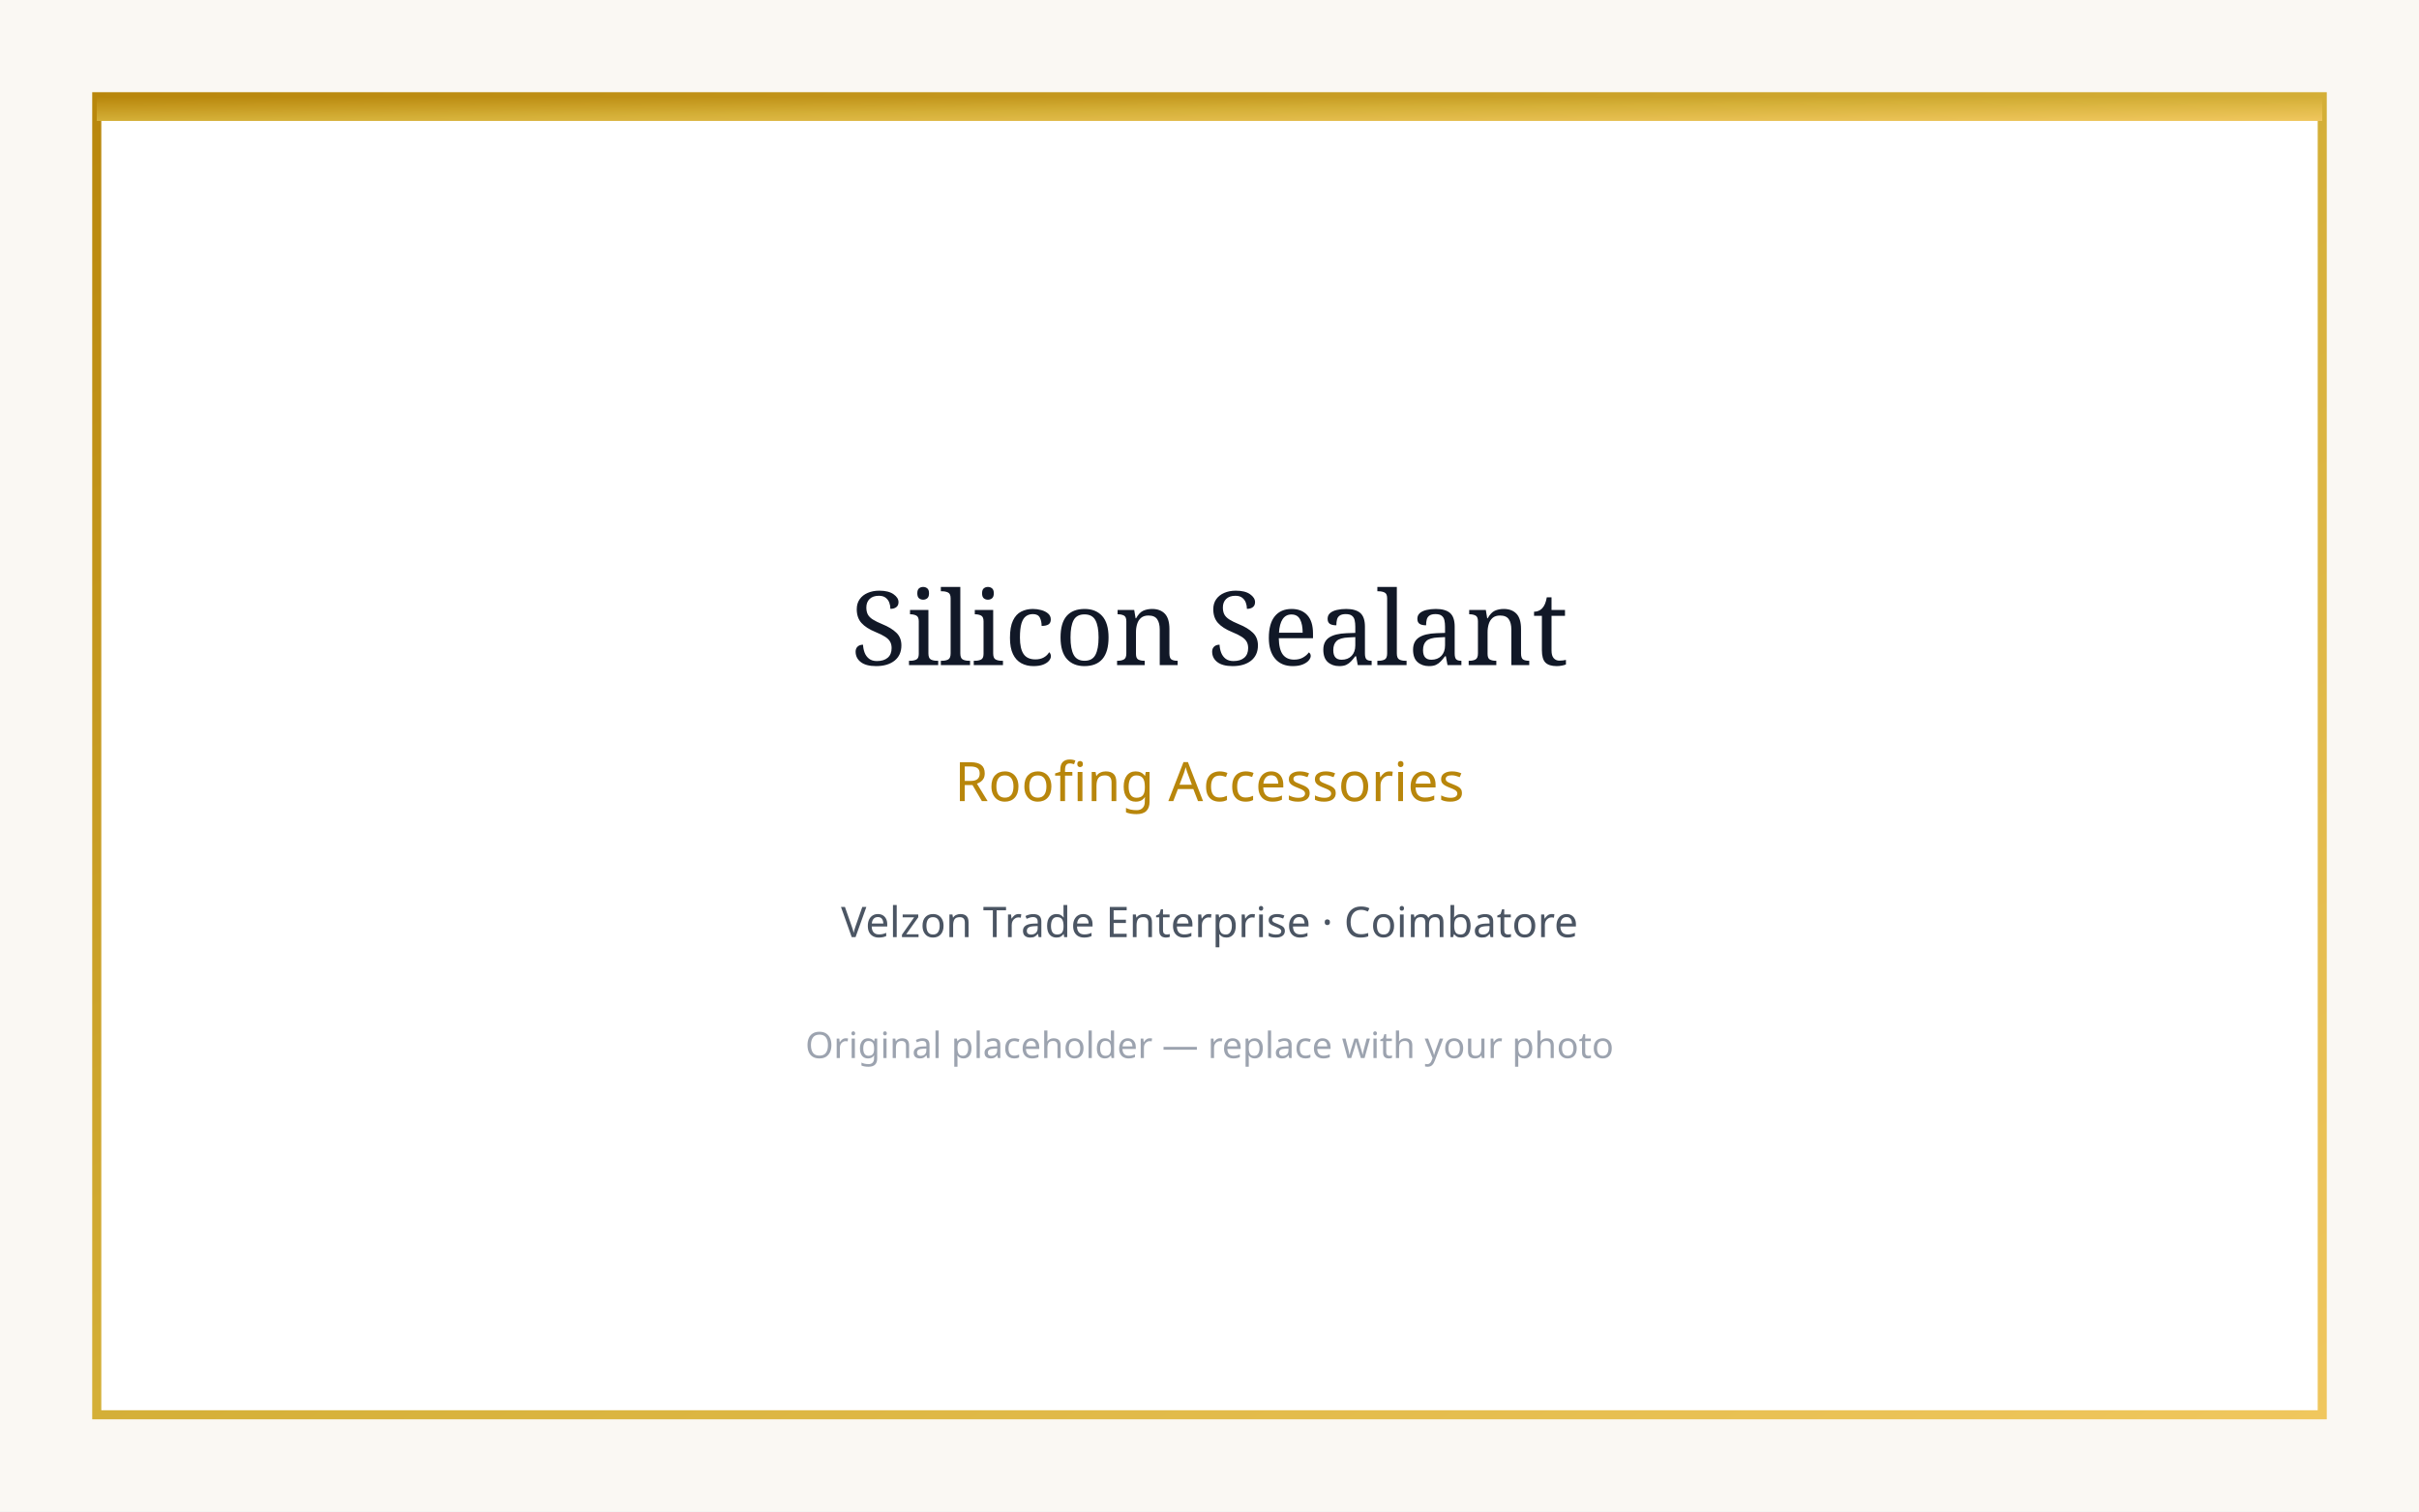
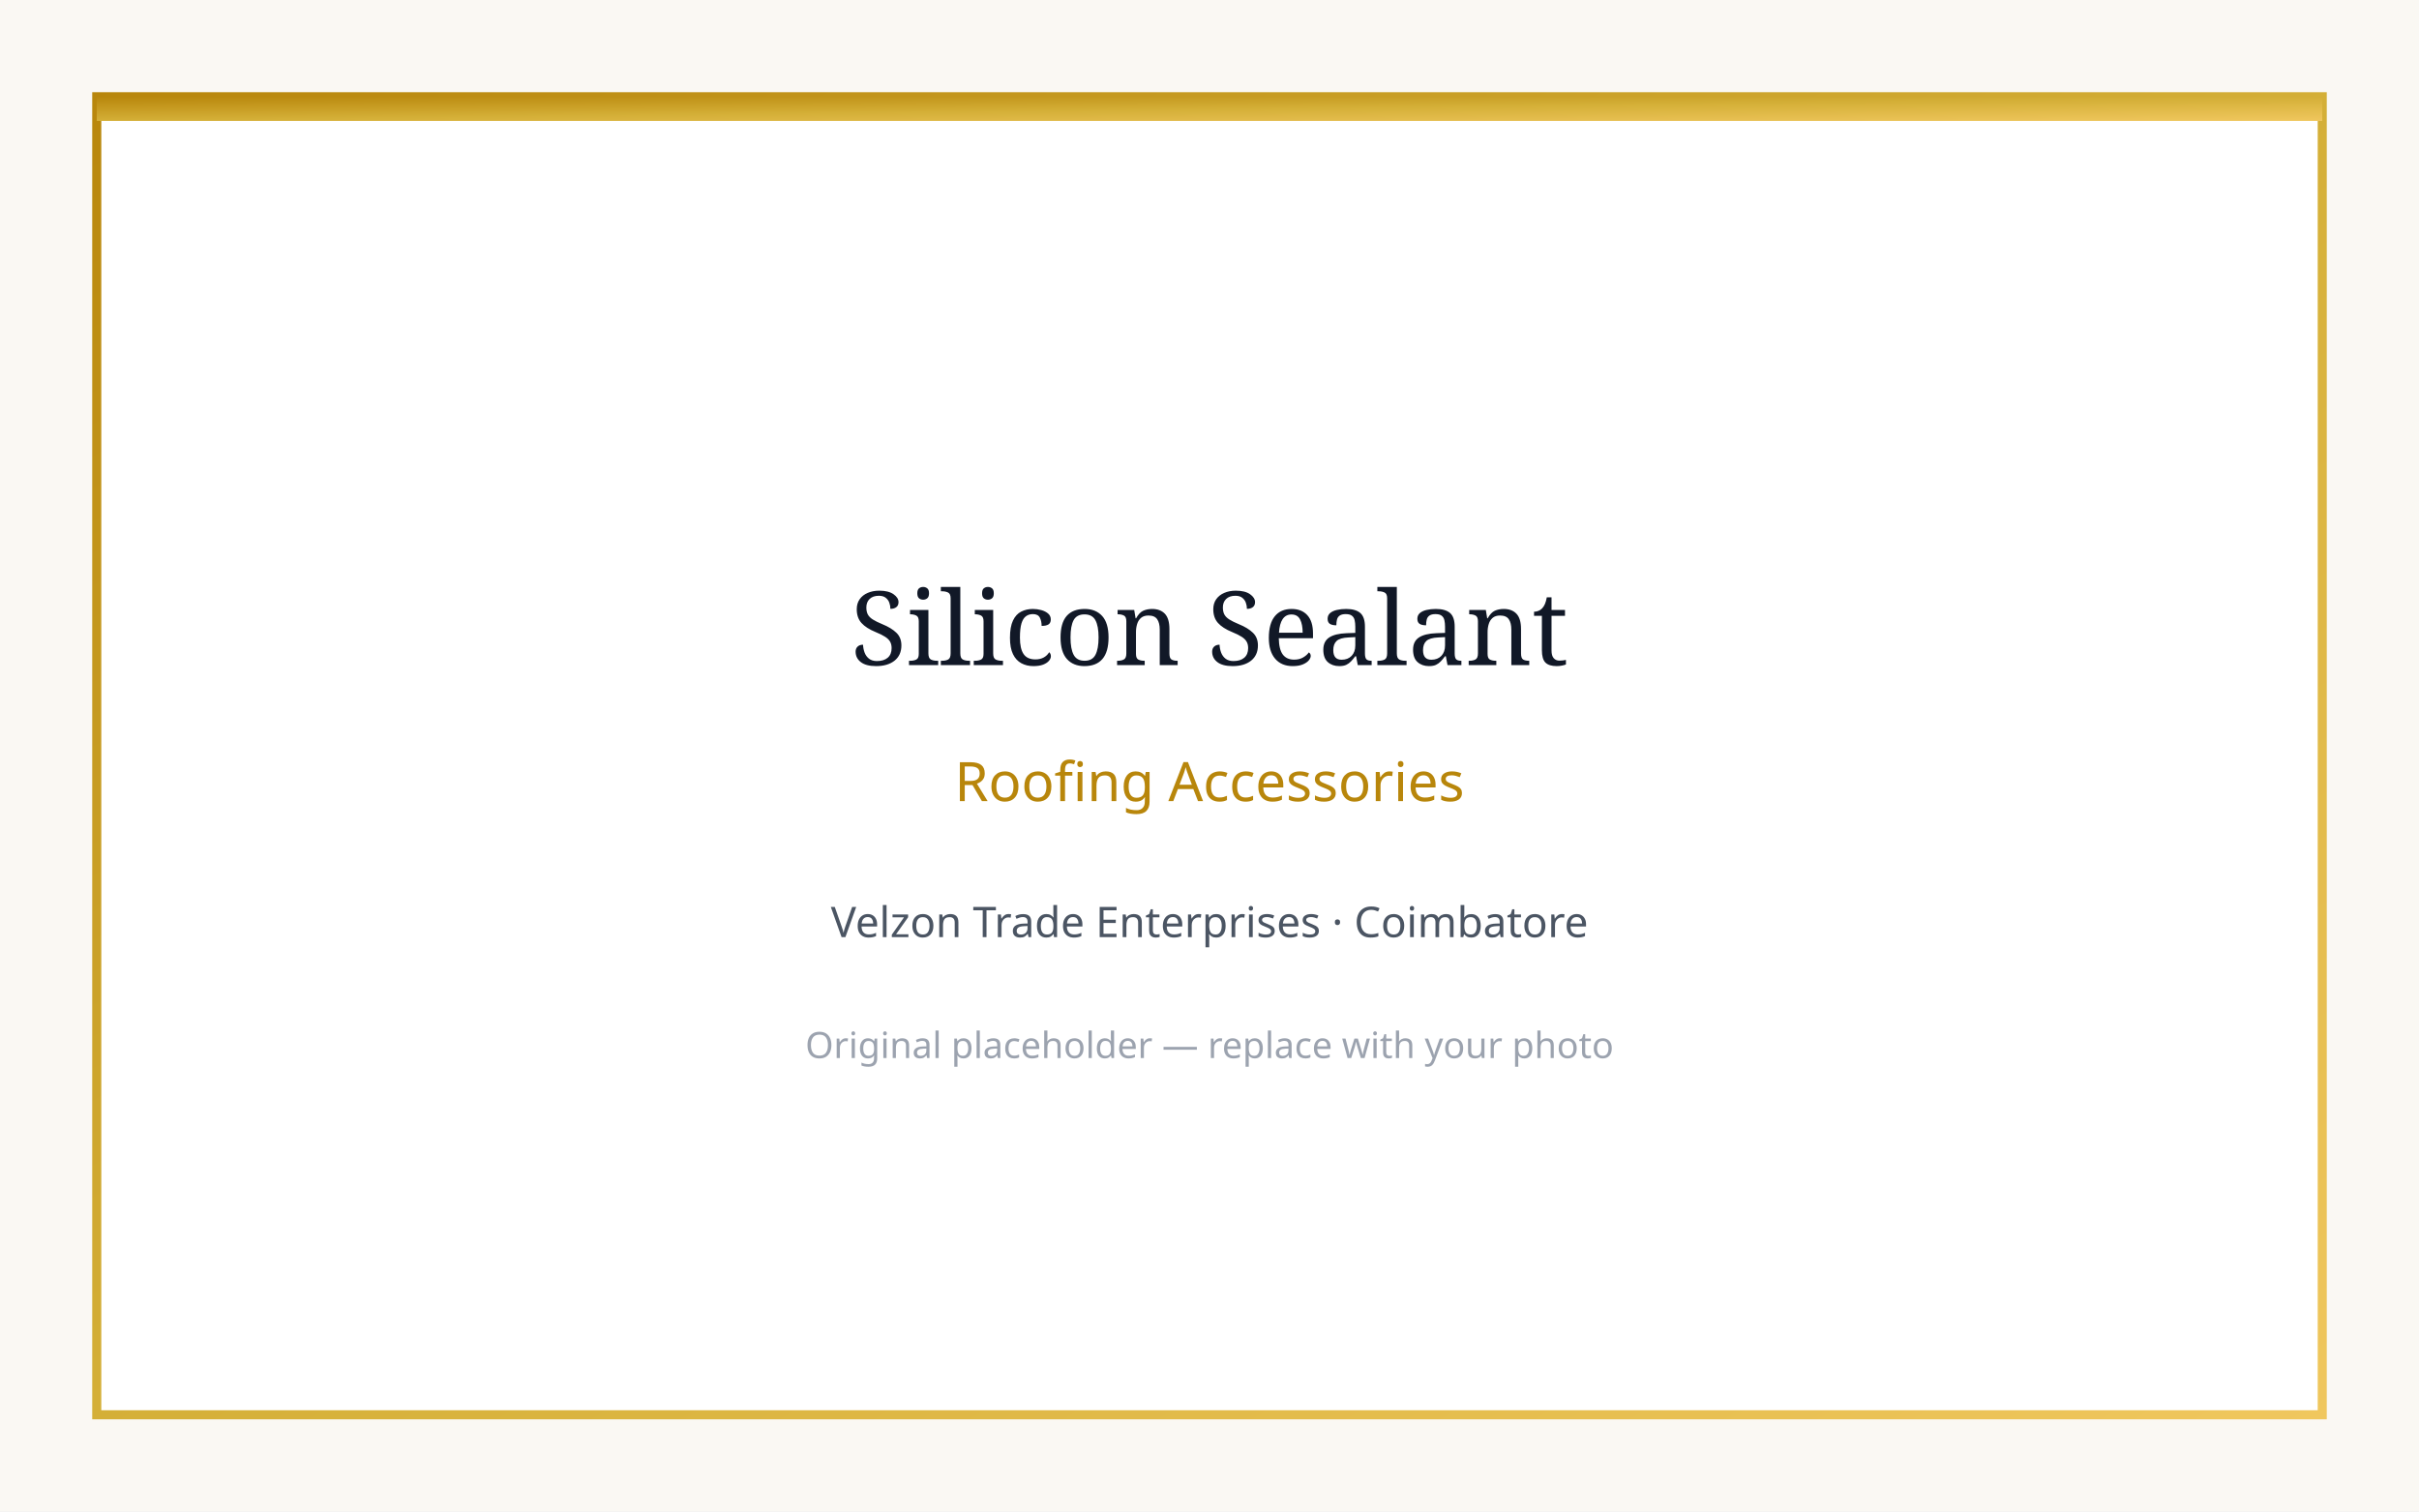
- <svg xmlns="http://www.w3.org/2000/svg" width="800" height="500" viewBox="0 0 800 500" role="img" aria-label="Silicon Sealant — Velzon Trade Enterprise">
+ <svg xmlns="http://www.w3.org/2000/svg" width="800" height="500" viewBox="0 0 800 500" role="img" aria-label="Silicon Sealant — Velzon Trade Enterprises">
  <defs>
    <linearGradient id="g" x1="0" y1="0" x2="1" y2="1">
      <stop offset="0%" stop-color="#B8860B" />
      <stop offset="50%" stop-color="#D4AF37" />
      <stop offset="100%" stop-color="#F0C75E" />
    </linearGradient>
  </defs>
  <rect width="800" height="500" fill="#FAF8F3" />
  <rect x="32" y="32" width="736" height="436" fill="#FFFFFF" stroke="url(#g)" stroke-width="3" />
  <rect x="32" y="32" width="736" height="8" fill="url(#g)" />
  <text x="400" y="220" text-anchor="middle" font-family="Georgia, serif" font-size="34" fill="#111827">Silicon Sealant</text>
  <text x="400" y="265" text-anchor="middle" font-family="sans-serif" font-size="18" fill="#B8860B">Roofing Accessories</text>
-   <text x="400" y="310" text-anchor="middle" font-family="sans-serif" font-size="14" fill="#4B5563">Velzon Trade Enterprise · Coimbatore</text>
+   <text x="400" y="310" text-anchor="middle" font-family="sans-serif" font-size="14" fill="#4B5563">Velzon Trade Enterprises · Coimbatore</text>
  <text x="400" y="350" text-anchor="middle" font-family="sans-serif" font-size="12" fill="#9CA3AF">Original placeholder — replace with your photo</text>
</svg>
